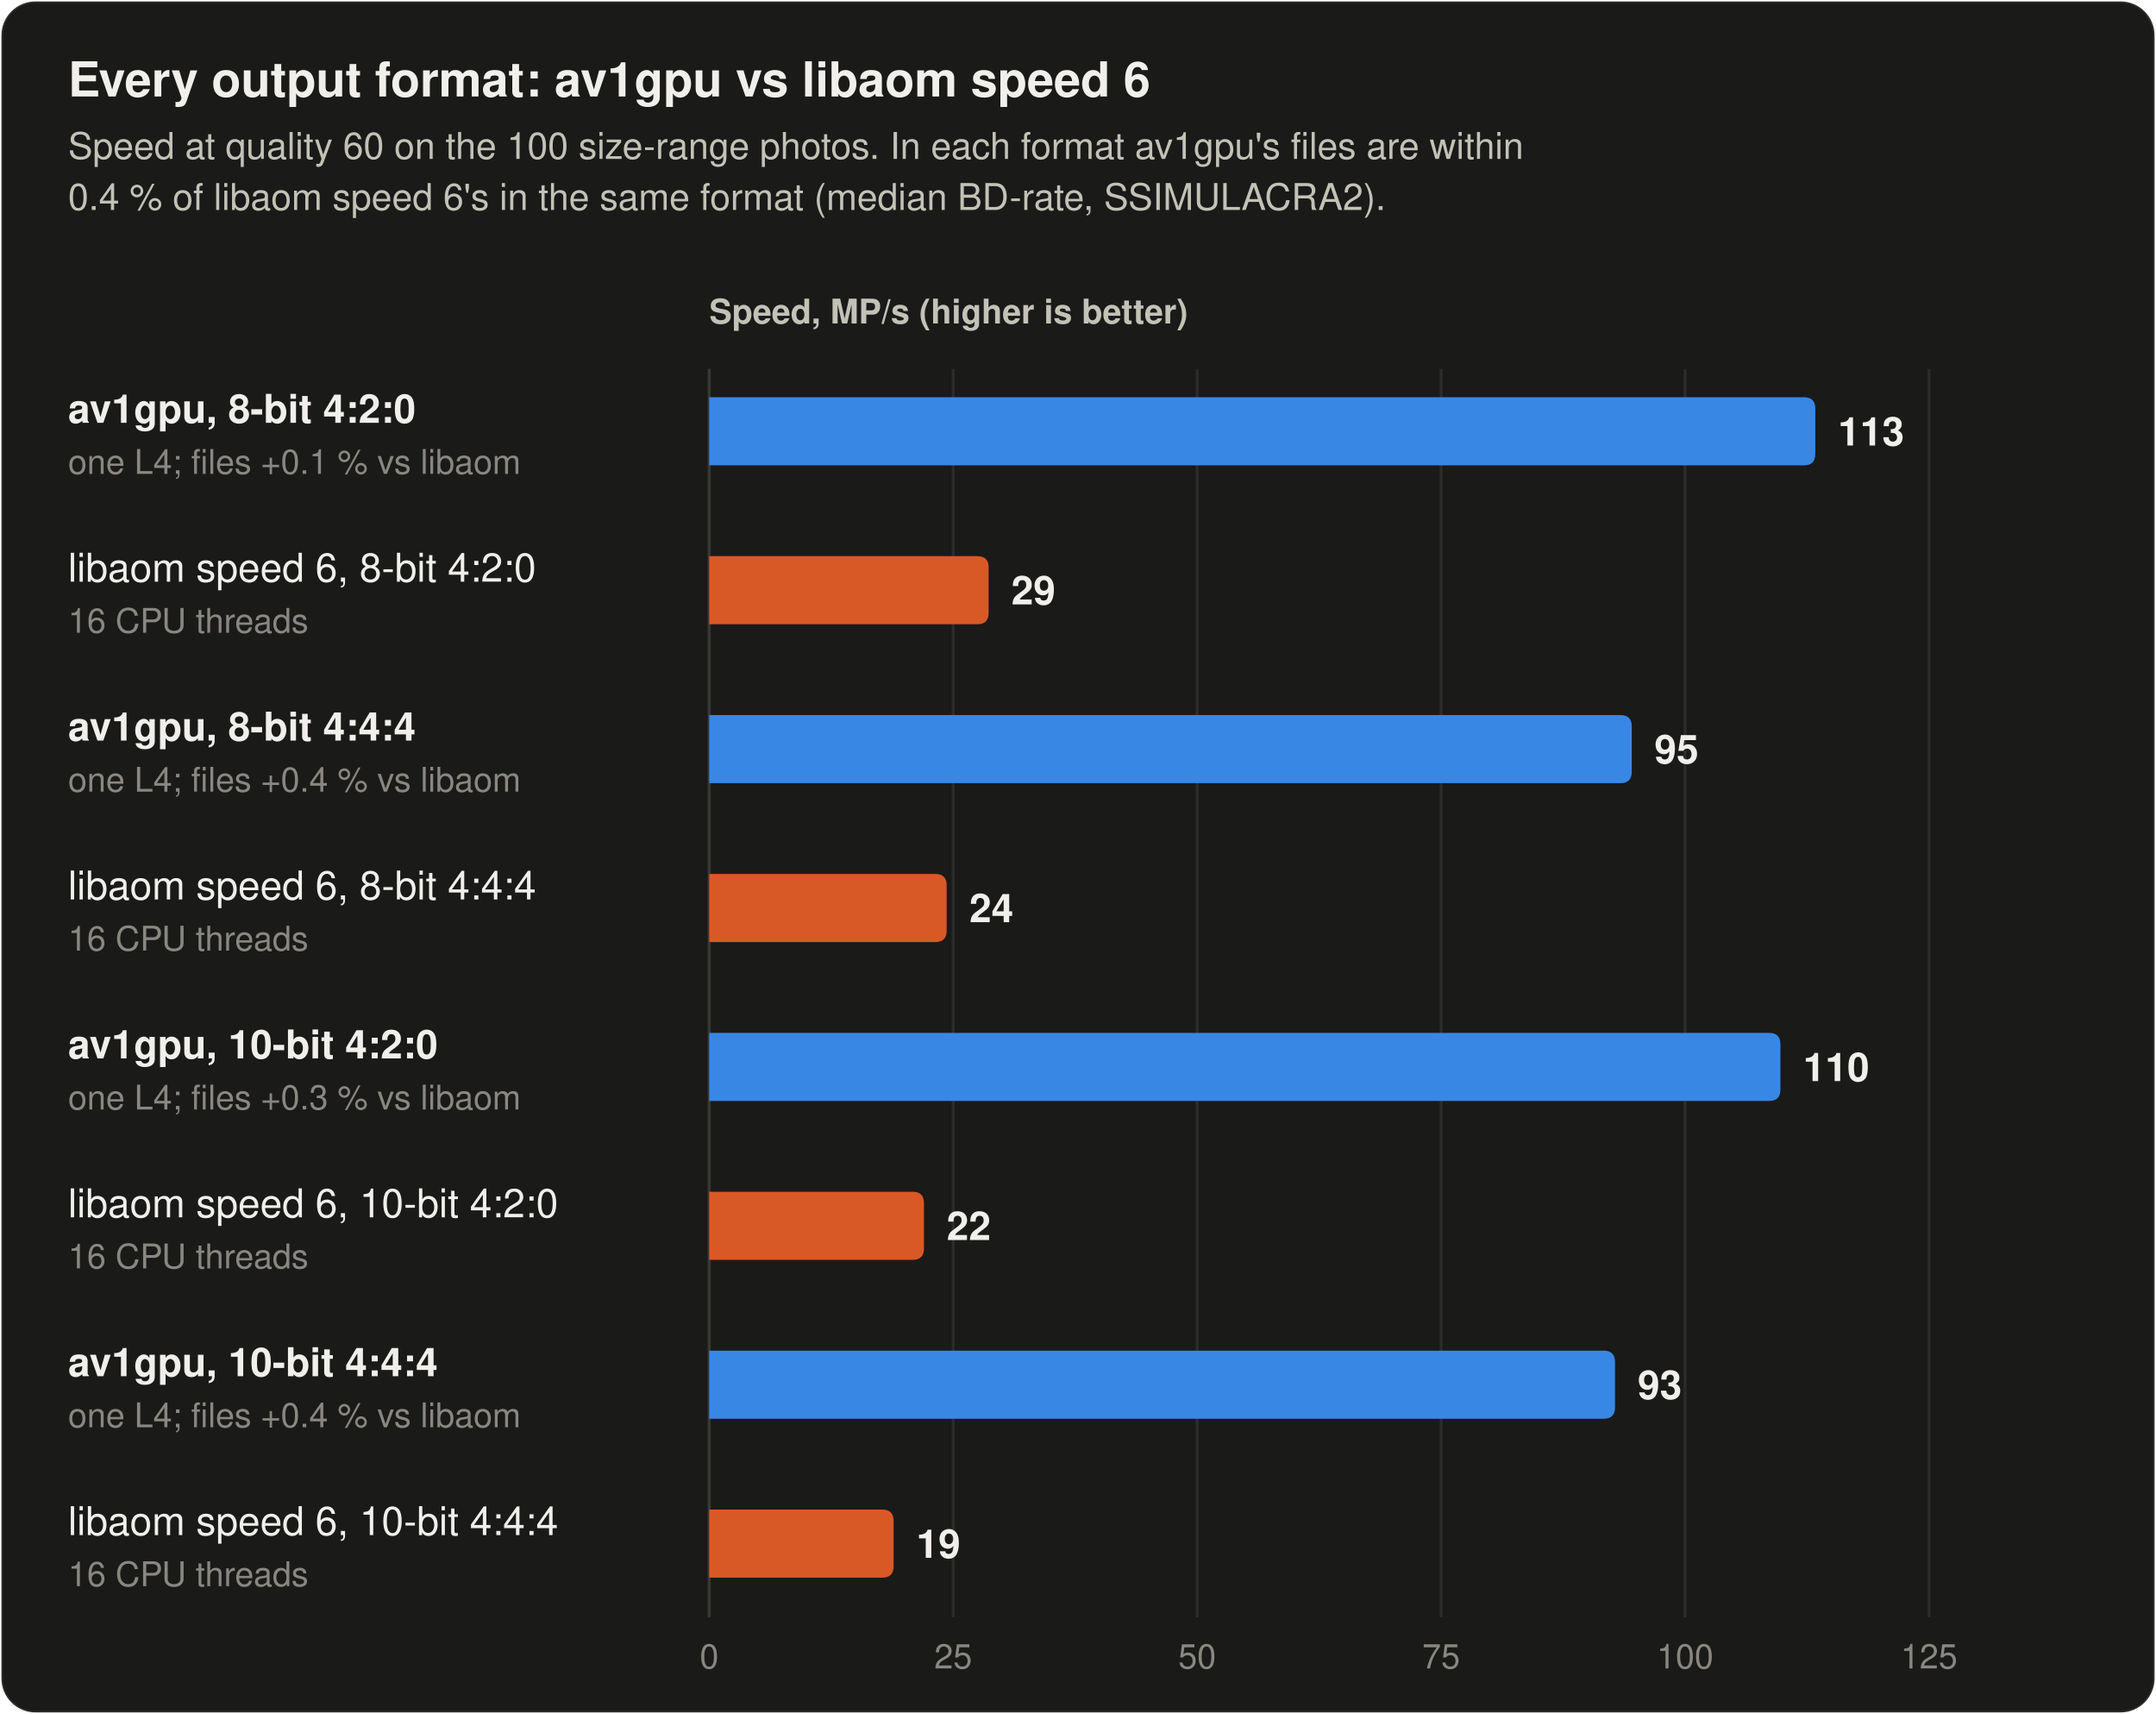
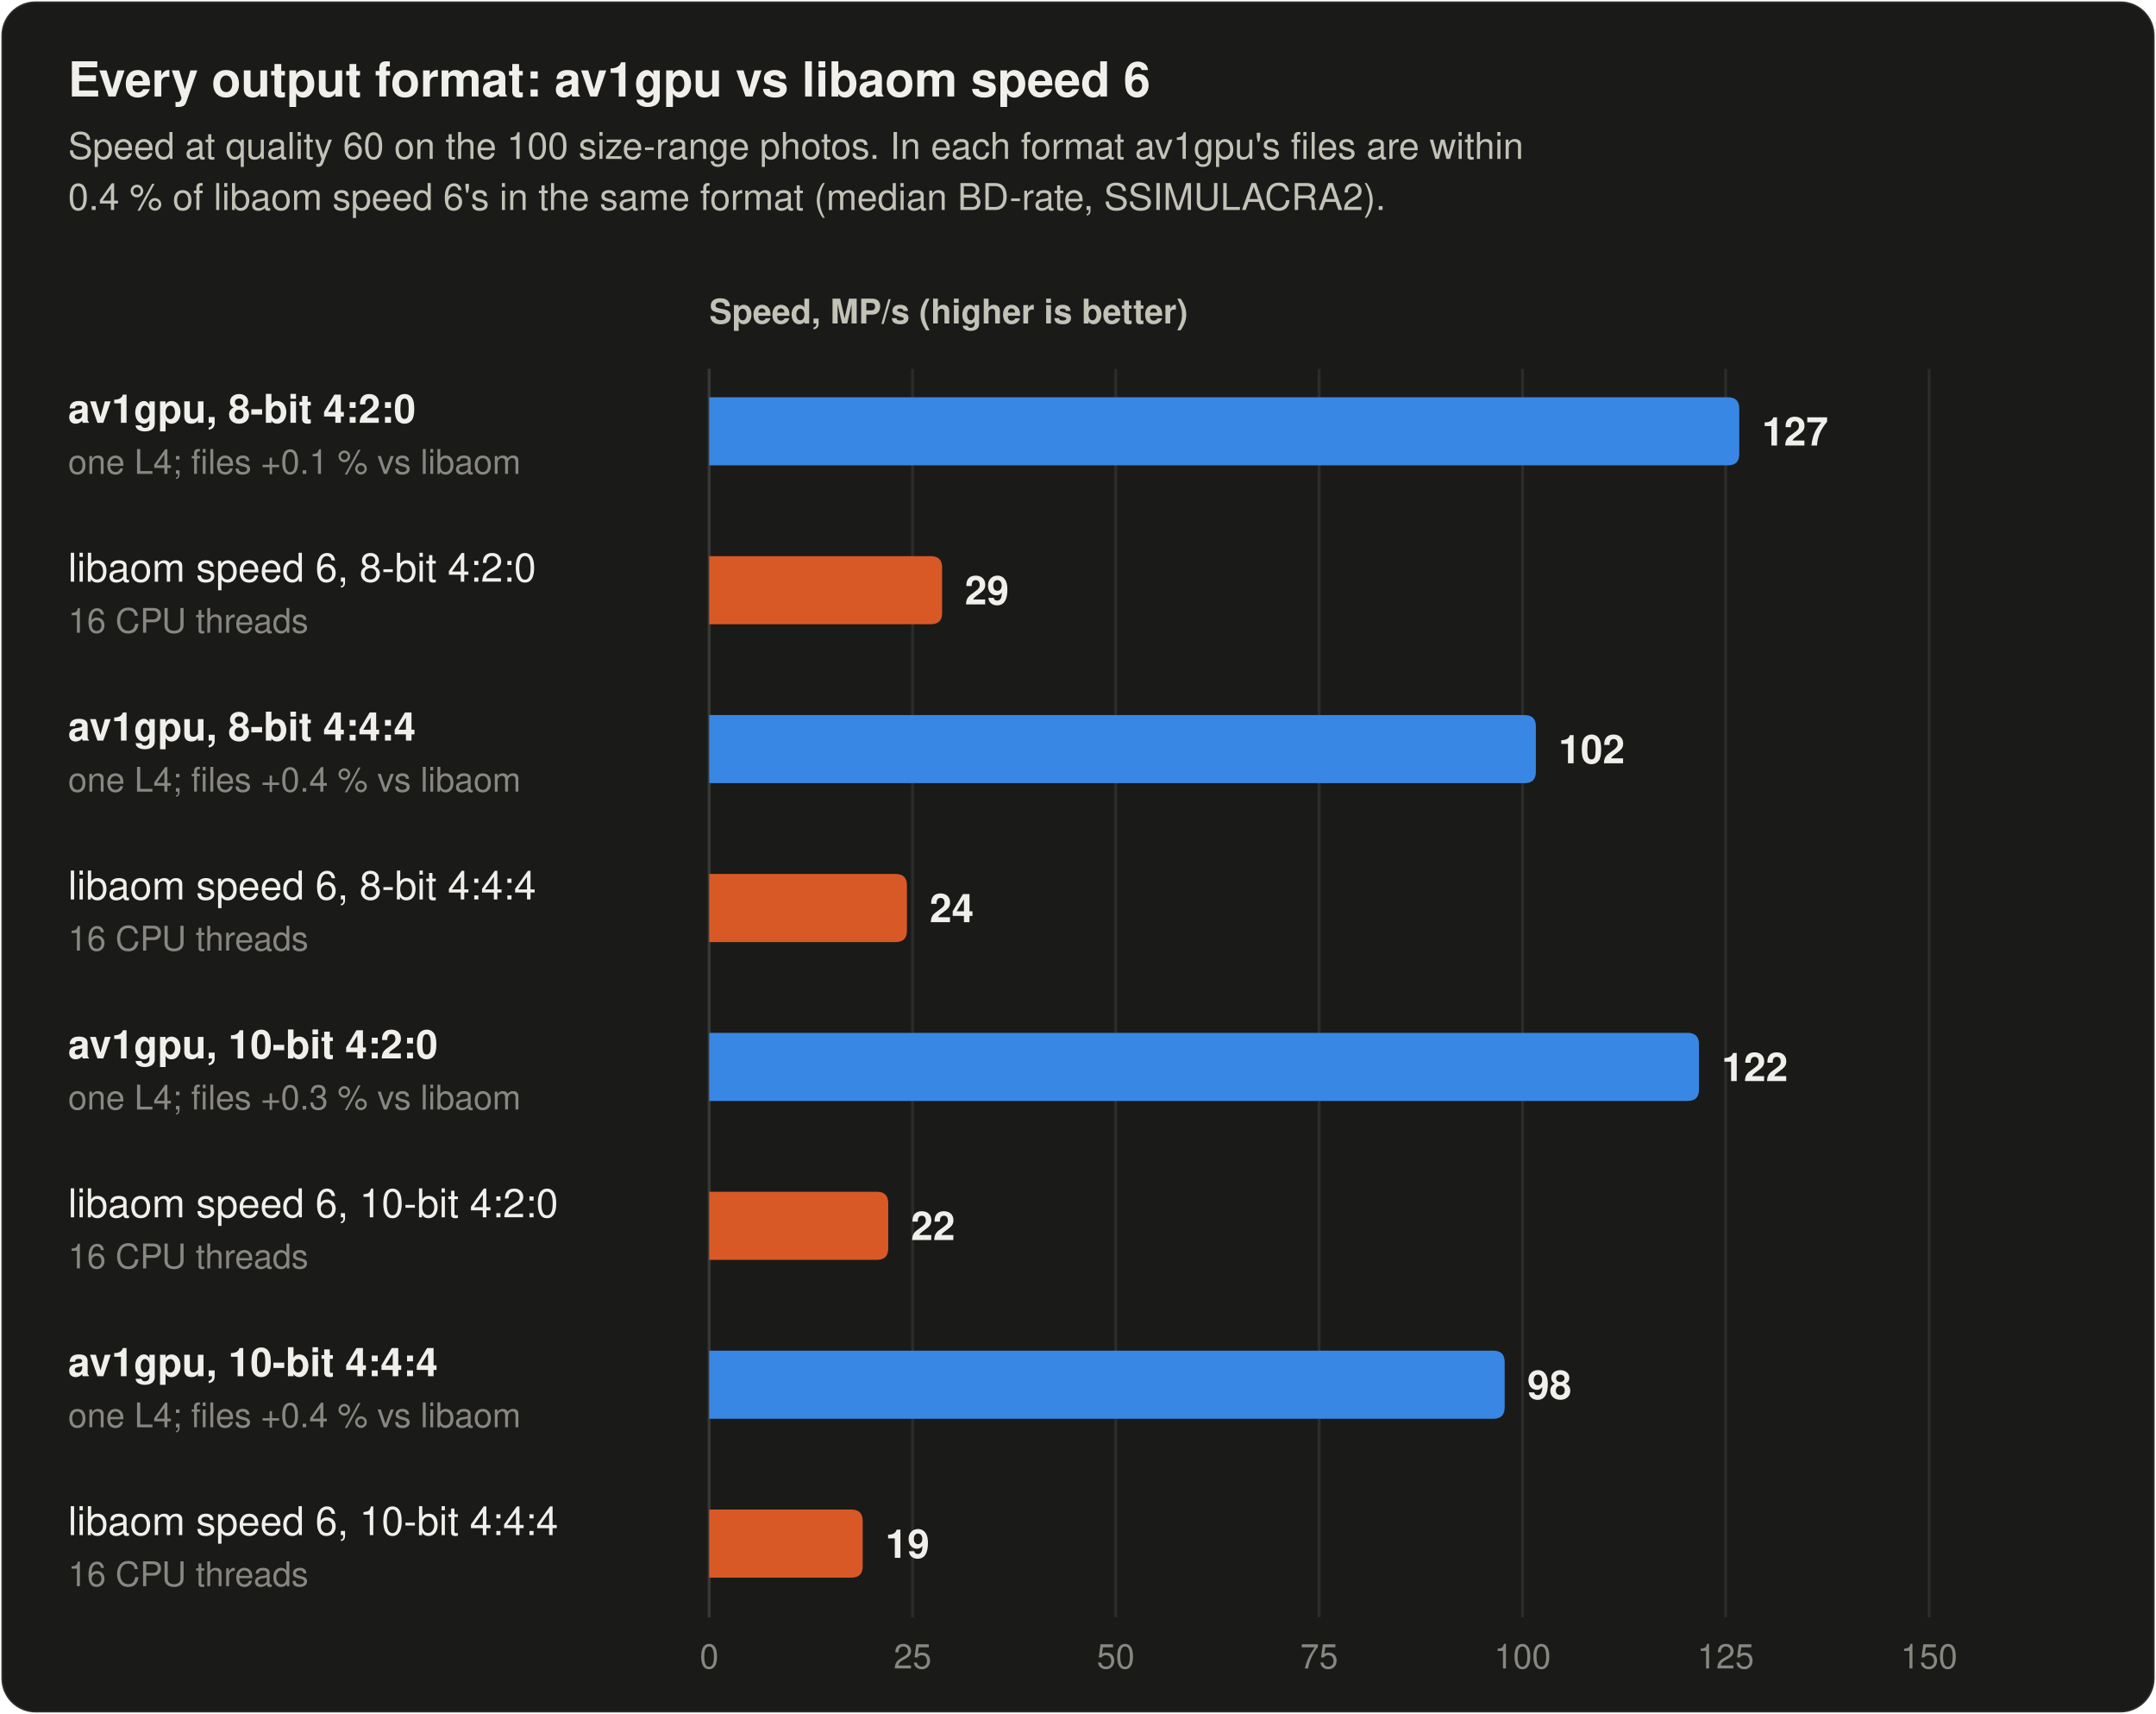
<svg xmlns="http://www.w3.org/2000/svg" width="760" height="604" viewBox="0 0 760 604" font-family="system-ui,-apple-system,'Segoe UI',Helvetica,Arial,sans-serif" role="img" aria-label="Every output format: av1gpu vs libaom speed 6">
  <rect x="0.5" y="0.5" width="759" height="603" rx="12" fill="#1a1a19" stroke="rgba(255,255,255,0.10)" />
  <text x="24.0" y="34.0" font-size="17" fill="#f0efec" text-anchor="start" font-weight="600">Every output format: av1gpu vs libaom speed 6</text>
  <text x="24.0" y="56.0" font-size="13" fill="#c3c2b7" text-anchor="start" font-weight="400">Speed at quality 60 on the 100 size-range photos. In each format av1gpu's files are within</text>
  <text x="24.0" y="74.0" font-size="13" fill="#c3c2b7" text-anchor="start" font-weight="400">0.4 % of libaom speed 6's in the same format (median BD-rate, SSIMULACRA2).</text>
  <text x="250.0" y="114.0" font-size="12" fill="#c3c2b7" text-anchor="start" font-weight="600">Speed, MP/s  (higher is better)</text>
  <line x1="250.0" y1="130.0" x2="250.0" y2="570.0" stroke="#2c2c2a" stroke-width="1" />
  <text x="250.0" y="588.0" font-size="12" fill="#898781" text-anchor="middle" font-weight="400">0</text>
-   <line x1="336.0" y1="130.0" x2="336.0" y2="570.0" stroke="#2c2c2a" stroke-width="1" />
-   <text x="336.0" y="588.0" font-size="12" fill="#898781" text-anchor="middle" font-weight="400">25</text>
-   <line x1="422.0" y1="130.0" x2="422.0" y2="570.0" stroke="#2c2c2a" stroke-width="1" />
-   <text x="422.0" y="588.0" font-size="12" fill="#898781" text-anchor="middle" font-weight="400">50</text>
-   <line x1="508.0" y1="130.0" x2="508.0" y2="570.0" stroke="#2c2c2a" stroke-width="1" />
-   <text x="508.0" y="588.0" font-size="12" fill="#898781" text-anchor="middle" font-weight="400">75</text>
-   <line x1="594.0" y1="130.0" x2="594.0" y2="570.0" stroke="#2c2c2a" stroke-width="1" />
-   <text x="594.0" y="588.0" font-size="12" fill="#898781" text-anchor="middle" font-weight="400">100</text>
+   <line x1="321.7" y1="130.0" x2="321.7" y2="570.0" stroke="#2c2c2a" stroke-width="1" />
+   <text x="321.7" y="588.0" font-size="12" fill="#898781" text-anchor="middle" font-weight="400">25</text>
+   <line x1="393.3" y1="130.0" x2="393.3" y2="570.0" stroke="#2c2c2a" stroke-width="1" />
+   <text x="393.3" y="588.0" font-size="12" fill="#898781" text-anchor="middle" font-weight="400">50</text>
+   <line x1="465.0" y1="130.0" x2="465.0" y2="570.0" stroke="#2c2c2a" stroke-width="1" />
+   <text x="465.0" y="588.0" font-size="12" fill="#898781" text-anchor="middle" font-weight="400">75</text>
+   <line x1="536.7" y1="130.0" x2="536.7" y2="570.0" stroke="#2c2c2a" stroke-width="1" />
+   <text x="536.7" y="588.0" font-size="12" fill="#898781" text-anchor="middle" font-weight="400">100</text>
+   <line x1="608.3" y1="130.0" x2="608.3" y2="570.0" stroke="#2c2c2a" stroke-width="1" />
+   <text x="608.3" y="588.0" font-size="12" fill="#898781" text-anchor="middle" font-weight="400">125</text>
  <line x1="680.0" y1="130.0" x2="680.0" y2="570.0" stroke="#2c2c2a" stroke-width="1" />
-   <text x="680.0" y="588.0" font-size="12" fill="#898781" text-anchor="middle" font-weight="400">125</text>
+   <text x="680.0" y="588.0" font-size="12" fill="#898781" text-anchor="middle" font-weight="400">150</text>
  <line x1="250.0" y1="130.0" x2="250.0" y2="570.0" stroke="#383835" stroke-width="1" />
  <text x="24.0" y="149.0" font-size="14" fill="#f0efec" text-anchor="start" font-weight="600">av1gpu, 8-bit 4:2:0</text>
  <text x="24.0" y="167.0" font-size="12" fill="#898781" text-anchor="start" font-weight="400">one L4; files +0.1 % vs libaom</text>
-   <path d="M250.0,140.0 H635.9 Q639.9,140.0 639.9,144.0 V160.0 Q639.9,164.0 635.9,164.0 H250.0 Z" fill="#3987e5" />
-   <text x="647.9" y="157.0" font-size="14" fill="#f0efec" text-anchor="start" font-weight="600">113</text>
+   <path d="M250.0,140.0 H609.1 Q613.1,140.0 613.1,144.0 V160.0 Q613.1,164.0 609.1,164.0 H250.0 Z" fill="#3987e5" />
+   <text x="621.1" y="157.0" font-size="14" fill="#f0efec" text-anchor="start" font-weight="600">127</text>
  <text x="24.0" y="205.0" font-size="14" fill="#f0efec" text-anchor="start" font-weight="400">libaom speed 6, 8-bit 4:2:0</text>
  <text x="24.0" y="223.0" font-size="12" fill="#898781" text-anchor="start" font-weight="400">16 CPU threads</text>
-   <path d="M250.0,196.0 H344.5 Q348.5,196.0 348.5,200.0 V216.0 Q348.5,220.0 344.5,220.0 H250.0 Z" fill="#d95926" />
-   <text x="356.5" y="213.0" font-size="14" fill="#f0efec" text-anchor="start" font-weight="600">29</text>
+   <path d="M250.0,196.0 H328.1 Q332.1,196.0 332.1,200.0 V216.0 Q332.1,220.0 328.1,220.0 H250.0 Z" fill="#d95926" />
+   <text x="340.1" y="213.0" font-size="14" fill="#f0efec" text-anchor="start" font-weight="600">29</text>
  <text x="24.0" y="261.0" font-size="14" fill="#f0efec" text-anchor="start" font-weight="600">av1gpu, 8-bit 4:4:4</text>
  <text x="24.0" y="279.0" font-size="12" fill="#898781" text-anchor="start" font-weight="400">one L4; files +0.4 % vs libaom</text>
-   <path d="M250.0,252.0 H571.2 Q575.2,252.0 575.2,256.0 V272.0 Q575.2,276.0 571.2,276.0 H250.0 Z" fill="#3987e5" />
-   <text x="583.2" y="269.0" font-size="14" fill="#f0efec" text-anchor="start" font-weight="600">95</text>
+   <path d="M250.0,252.0 H537.4 Q541.4,252.0 541.4,256.0 V272.0 Q541.4,276.0 537.4,276.0 H250.0 Z" fill="#3987e5" />
+   <text x="549.4" y="269.0" font-size="14" fill="#f0efec" text-anchor="start" font-weight="600">102</text>
  <text x="24.0" y="317.0" font-size="14" fill="#f0efec" text-anchor="start" font-weight="400">libaom speed 6, 8-bit 4:4:4</text>
  <text x="24.0" y="335.0" font-size="12" fill="#898781" text-anchor="start" font-weight="400">16 CPU threads</text>
-   <path d="M250.0,308.0 H329.7 Q333.7,308.0 333.7,312.0 V328.0 Q333.7,332.0 329.7,332.0 H250.0 Z" fill="#d95926" />
-   <text x="341.7" y="325.0" font-size="14" fill="#f0efec" text-anchor="start" font-weight="600">24</text>
+   <path d="M250.0,308.0 H315.7 Q319.7,308.0 319.7,312.0 V328.0 Q319.7,332.0 315.7,332.0 H250.0 Z" fill="#d95926" />
+   <text x="327.7" y="325.0" font-size="14" fill="#f0efec" text-anchor="start" font-weight="600">24</text>
  <text x="24.0" y="373.0" font-size="14" fill="#f0efec" text-anchor="start" font-weight="600">av1gpu, 10-bit 4:2:0</text>
  <text x="24.0" y="391.0" font-size="12" fill="#898781" text-anchor="start" font-weight="400">one L4; files +0.3 % vs libaom</text>
-   <path d="M250.0,364.0 H623.6 Q627.6,364.0 627.6,368.0 V384.0 Q627.6,388.0 623.6,388.0 H250.0 Z" fill="#3987e5" />
-   <text x="635.6" y="381.0" font-size="14" fill="#f0efec" text-anchor="start" font-weight="600">110</text>
+   <path d="M250.0,364.0 H594.9 Q598.9,364.0 598.9,368.0 V384.0 Q598.9,388.0 594.9,388.0 H250.0 Z" fill="#3987e5" />
+   <text x="606.9" y="381.0" font-size="14" fill="#f0efec" text-anchor="start" font-weight="600">122</text>
  <text x="24.0" y="429.0" font-size="14" fill="#f0efec" text-anchor="start" font-weight="400">libaom speed 6, 10-bit 4:2:0</text>
  <text x="24.0" y="447.0" font-size="12" fill="#898781" text-anchor="start" font-weight="400">16 CPU threads</text>
-   <path d="M250.0,420.0 H321.7 Q325.7,420.0 325.7,424.0 V440.0 Q325.7,444.0 321.7,444.0 H250.0 Z" fill="#d95926" />
-   <text x="333.7" y="437.0" font-size="14" fill="#f0efec" text-anchor="start" font-weight="600">22</text>
+   <path d="M250.0,420.0 H309.1 Q313.1,420.0 313.1,424.0 V440.0 Q313.1,444.0 309.1,444.0 H250.0 Z" fill="#d95926" />
+   <text x="321.1" y="437.0" font-size="14" fill="#f0efec" text-anchor="start" font-weight="600">22</text>
  <text x="24.0" y="485.0" font-size="14" fill="#f0efec" text-anchor="start" font-weight="600">av1gpu, 10-bit 4:4:4</text>
  <text x="24.0" y="503.0" font-size="12" fill="#898781" text-anchor="start" font-weight="400">one L4; files +0.4 % vs libaom</text>
-   <path d="M250.0,476.0 H565.3 Q569.3,476.0 569.3,480.0 V496.0 Q569.3,500.0 565.3,500.0 H250.0 Z" fill="#3987e5" />
-   <text x="577.3" y="493.0" font-size="14" fill="#f0efec" text-anchor="start" font-weight="600">93</text>
+   <path d="M250.0,476.0 H526.4 Q530.4,476.0 530.4,480.0 V496.0 Q530.4,500.0 526.4,500.0 H250.0 Z" fill="#3987e5" />
+   <text x="538.4" y="493.0" font-size="14" fill="#f0efec" text-anchor="start" font-weight="600">98</text>
  <text x="24.0" y="541.0" font-size="14" fill="#f0efec" text-anchor="start" font-weight="400">libaom speed 6, 10-bit 4:4:4</text>
  <text x="24.0" y="559.0" font-size="12" fill="#898781" text-anchor="start" font-weight="400">16 CPU threads</text>
-   <path d="M250.0,532.0 H311.0 Q315.0,532.0 315.0,536.0 V552.0 Q315.0,556.0 311.0,556.0 H250.0 Z" fill="#d95926" />
-   <text x="323.0" y="549.0" font-size="14" fill="#f0efec" text-anchor="start" font-weight="600">19</text>
+   <path d="M250.0,532.0 H300.1 Q304.1,532.0 304.1,536.0 V552.0 Q304.1,556.0 300.1,556.0 H250.0 Z" fill="#d95926" />
+   <text x="312.1" y="549.0" font-size="14" fill="#f0efec" text-anchor="start" font-weight="600">19</text>
</svg>
